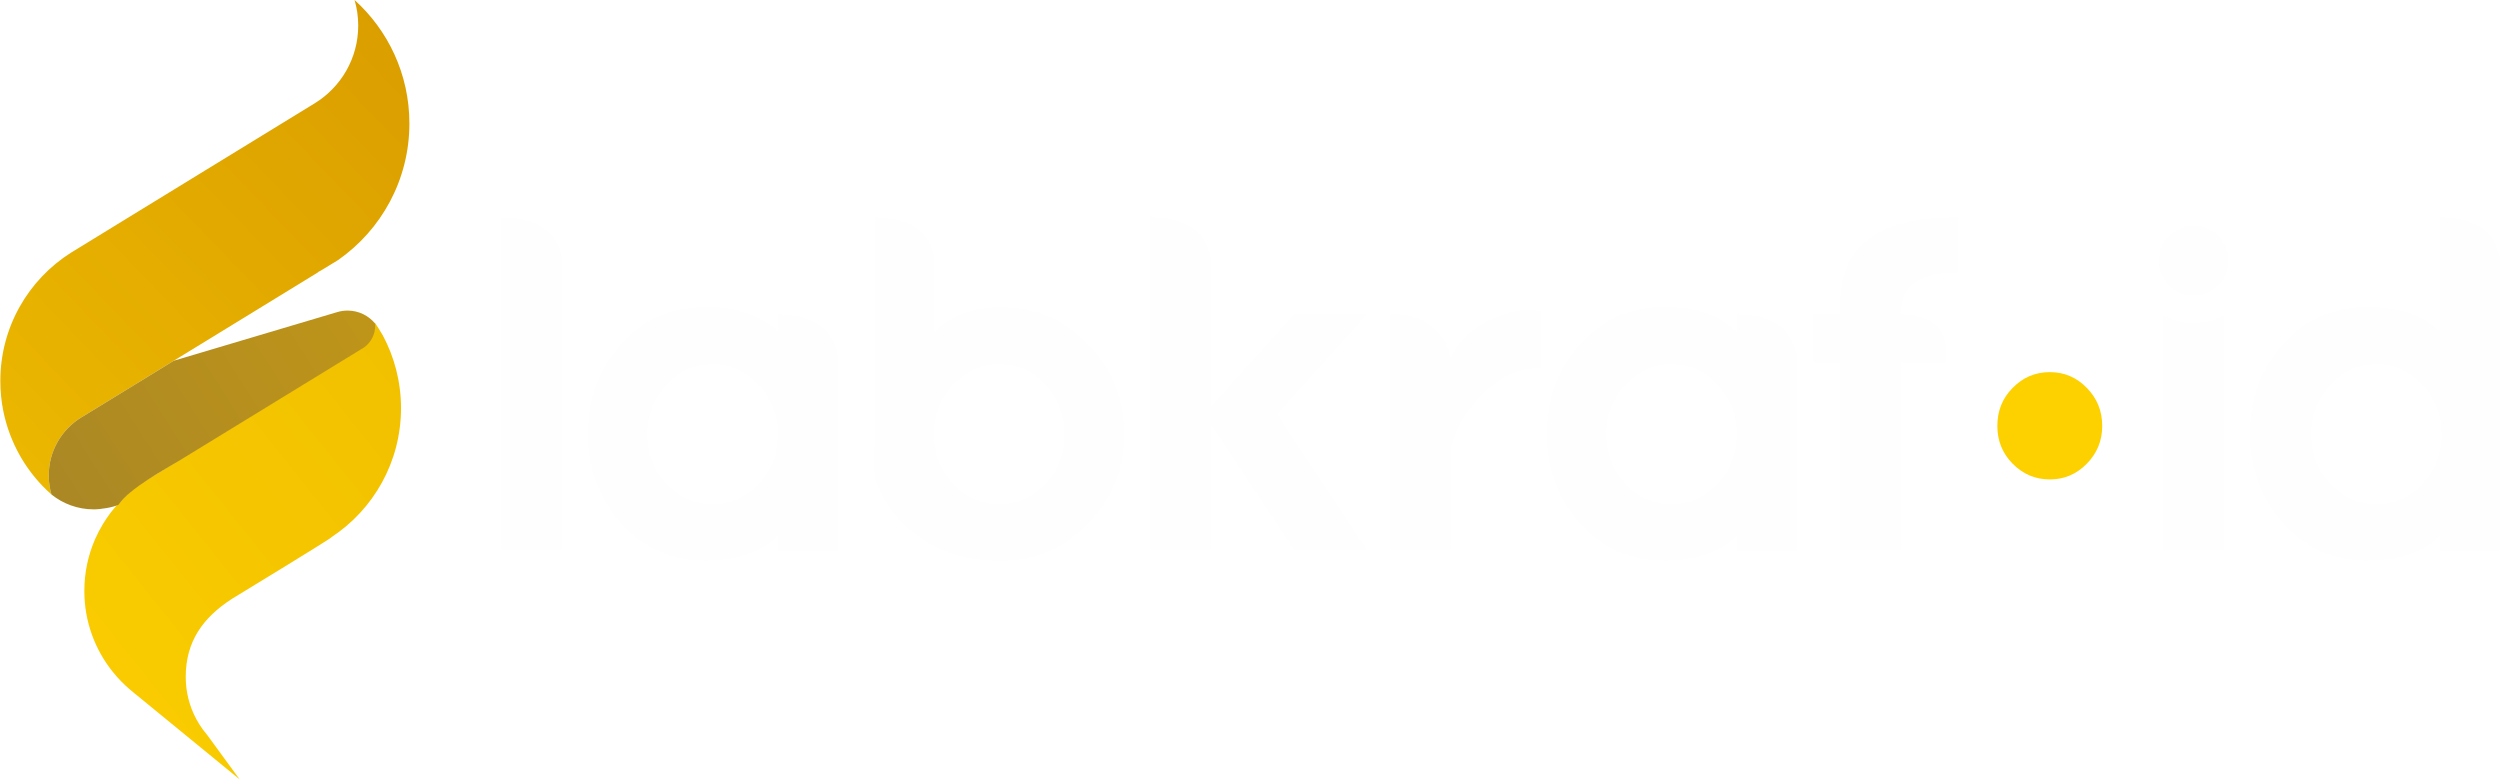
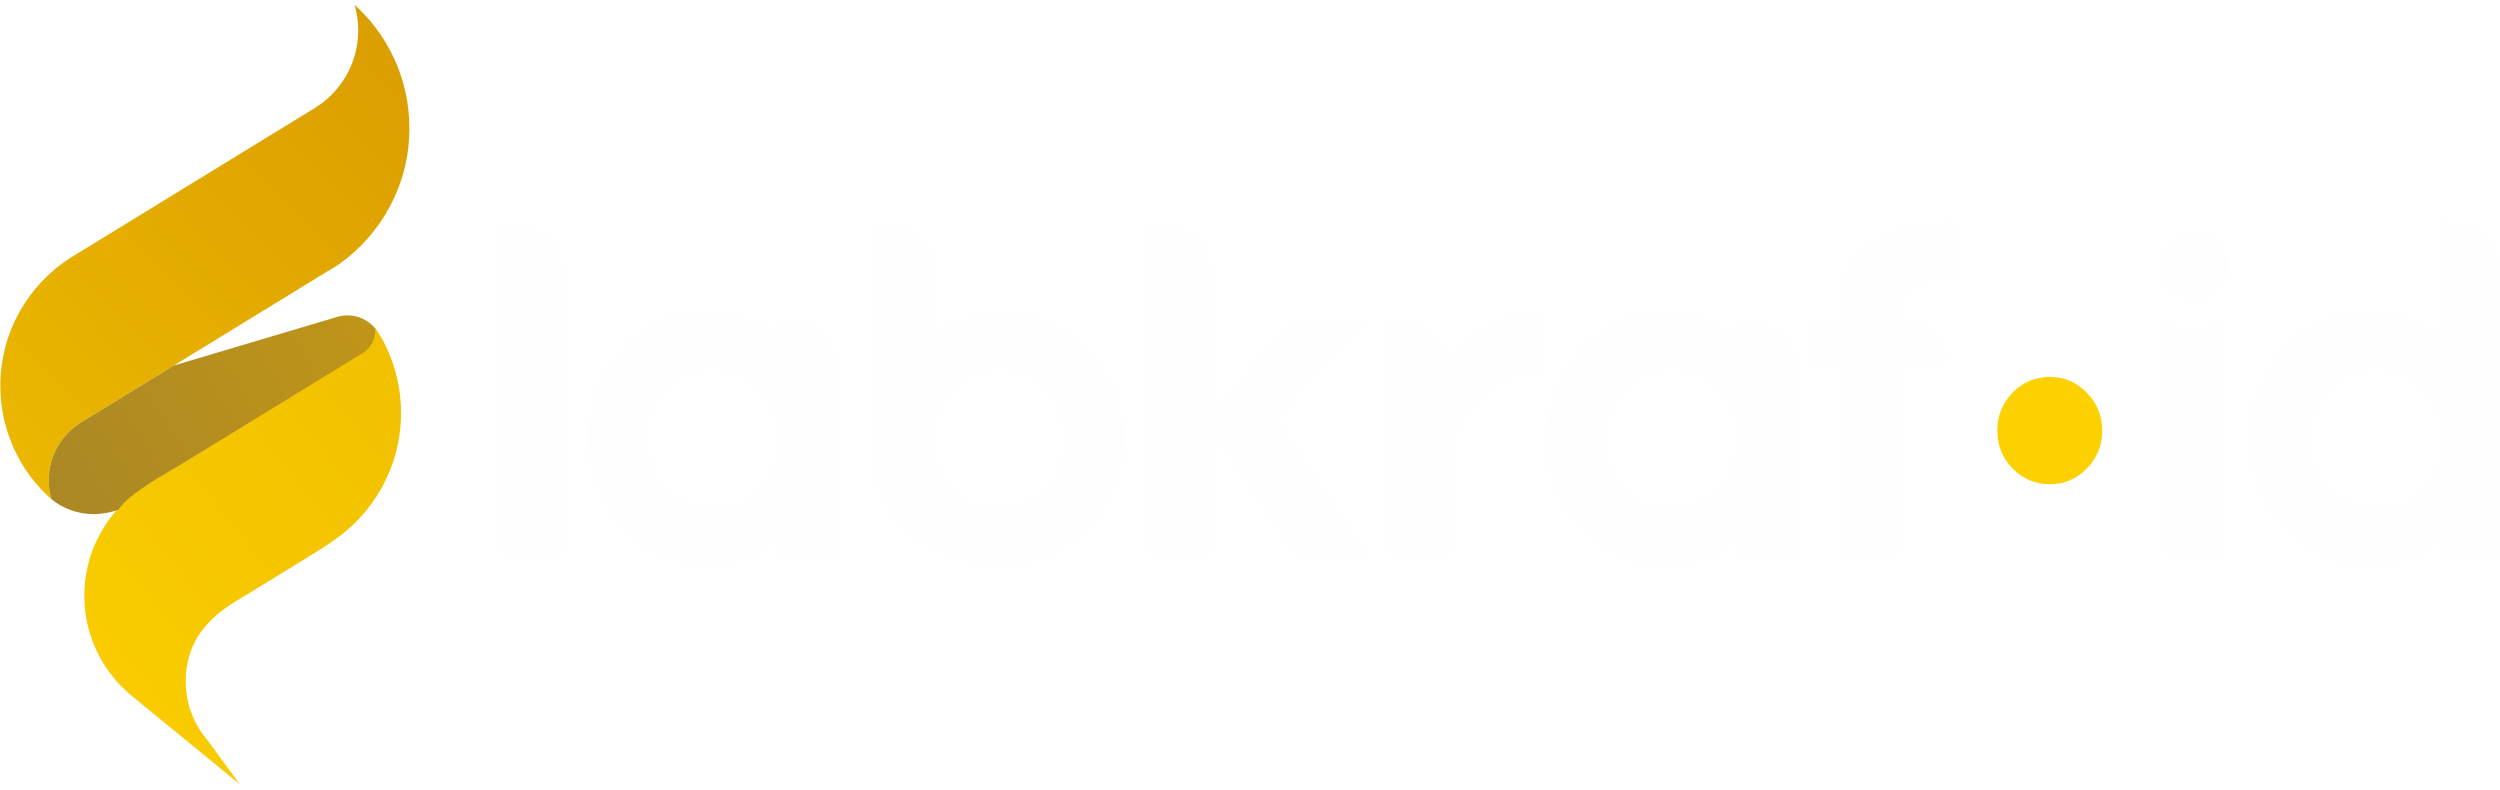
- <svg xmlns="http://www.w3.org/2000/svg" width="1840" height="574" viewBox="0 0 1840 574" fill="none">
+ <svg xmlns="http://www.w3.org/2000/svg" width="190" height="60" viewBox="0 0 1840 574" fill="none">
  <path fill-rule="evenodd" clip-rule="evenodd" d="M281.723 246.801C280.136 244.145 277.169 239.212 275.789 237.487C275.824 237.97 275.824 235.417 275.824 238.936C275.824 242.454 274.513 250.838 266.613 256.047L223.145 282.68L134.104 337.256L110.507 351.746C99.847 357.3 93.016 364.51 89.946 367.58C88.877 368.65 87.842 369.719 86.841 370.823C82.736 375.343 79.044 380.276 75.871 385.52C73.697 389.108 71.731 392.868 70.006 396.766C64.9 408.461 62.071 421.364 62.071 434.922C62.071 457.449 69.902 478.183 83.012 494.5C86.91 499.365 91.291 503.85 96.052 507.851L98.053 509.473V509.507L98.674 509.99L98.053 509.507L176.399 573.64L152.457 540.901C150.249 538.348 148.249 535.623 146.489 532.759C145.799 531.621 145.144 530.482 144.523 529.344C139.52 520.098 136.692 509.507 136.692 498.261C136.692 471.835 149.628 454.379 170.742 440.717C177.227 436.715 244.396 395.973 244.051 395.283C274.858 374.963 295.143 340.051 295.143 300.412C295.143 281.024 290.279 262.774 281.723 246.801Z" fill="url(#paint0_linear_1345_19277)" />
  <path fill-rule="evenodd" clip-rule="evenodd" d="M97.812 283.957L127.894 265.5L204.757 218.41L234.288 200.298C234.253 200.264 234.184 200.229 234.115 200.195C234.874 199.815 235.633 199.401 236.392 198.987L248.846 191.398C280.55 169.25 301.318 132.474 301.318 90.869C301.318 72.757 297.385 55.543 290.313 40.053C283.345 24.77 273.271 11.143 260.955 0C262.714 5.968 263.646 12.281 263.646 18.836C263.646 42.985 250.882 64.167 231.735 75.966C231.631 76.035 231.528 76.104 231.39 76.173L82.943 167.145L54.999 184.291L52.274 185.947C20.984 205.749 0.25 240.627 0.25 280.369C0.25 288.062 1.009 295.583 2.492 302.828C4.838 314.281 8.944 325.114 14.498 335.015C19.121 343.26 24.778 350.85 31.299 357.646C33.403 359.819 35.611 361.958 37.888 363.959C36.577 359.509 35.887 354.782 35.887 349.918C35.887 331.91 45.374 316.144 59.656 307.313C59.76 307.278 59.829 307.209 59.932 307.175L68.316 302.034L97.812 283.957Z" fill="url(#paint1_linear_1345_19277)" />
  <path fill-rule="evenodd" clip-rule="evenodd" d="M215.762 239.351L127.894 265.501L97.811 283.958C85.116 291.72 72.49 299.517 59.932 307.175L59.656 307.313C45.374 316.145 35.887 331.911 35.887 349.919C35.887 354.783 36.577 359.51 37.888 363.96C46.443 370.825 57.276 374.896 69.074 374.896C74.111 374.896 83.046 373.447 87.186 371.515C95.673 359.061 120.718 345.952 134.345 337.569L223.489 282.957L237.875 274.16L265.233 257.394L268.096 255.635C272.995 252.012 276.169 246.182 276.169 239.627C276.169 239.144 276.169 238.661 276.134 238.178C271.304 232.314 263.991 228.588 255.815 228.588C253.331 228.588 250.916 228.933 248.639 229.588L247.914 229.795L237.703 232.831L215.762 239.351Z" fill="url(#paint2_linear_1345_19277)" />
  <path d="M1795.86 405.554C1795.86 401.836 1795.86 398.119 1795.86 394.401C1783.25 406.495 1765.47 412.563 1742.44 412.563C1717.4 412.563 1696.8 403.46 1680.43 385.255C1664.11 367.05 1655.99 345.042 1655.99 319.187C1655.99 293.461 1664.11 271.495 1680.43 253.29C1696.8 235.042 1717.4 225.983 1742.44 225.983C1765.47 225.983 1783.25 232.051 1795.86 244.102C1795.86 216.068 1795.86 188.034 1795.86 160C1845.47 160 1839.75 198.077 1839.75 198.077C1839.75 267.222 1839.75 336.367 1839.75 405.554C1825.09 405.554 1810.47 405.554 1795.86 405.554ZM1797.06 319.743C1797.06 305.427 1792.4 293.29 1783.04 283.247C1773.68 273.162 1762.35 268.119 1749.11 268.119C1735.82 268.119 1724.49 273.162 1715.05 283.247C1705.65 293.29 1700.99 305.427 1700.99 319.743C1700.99 333.931 1705.65 346.025 1715.05 356.025C1724.49 366.067 1735.82 371.067 1749.11 371.067C1762.35 371.067 1773.68 366.067 1783.04 356.025C1792.4 346.025 1797.06 333.931 1797.06 319.743Z" fill="#FEFEFE" />
  <path d="M1278.38 405.554C1278.38 401.836 1278.38 398.118 1278.38 394.4C1265.82 406.494 1248 412.563 1224.97 412.563C1199.97 412.563 1179.32 403.46 1163 385.255C1146.68 367.05 1138.56 345.042 1138.56 319.187C1138.56 293.461 1146.68 271.495 1163 253.29C1179.32 235.042 1199.97 225.982 1224.97 225.982C1248 225.982 1265.82 232.051 1278.38 244.102C1278.38 239.871 1278.38 235.64 1278.38 231.41C1330.52 231.41 1322.32 274.743 1322.32 274.743C1322.32 318.332 1322.32 361.922 1322.32 405.554C1307.66 405.554 1293.04 405.554 1278.38 405.554ZM1278.26 319.743C1278.26 305.426 1273.6 293.29 1264.2 283.247C1254.88 273.162 1243.6 268.119 1230.31 268.119C1216.97 268.119 1205.65 273.162 1196.25 283.247C1186.89 293.29 1182.19 305.426 1182.19 319.743C1182.19 333.931 1186.89 346.025 1196.25 356.025C1205.65 366.067 1216.97 371.067 1230.31 371.067C1243.6 371.067 1254.88 366.067 1264.2 356.025C1273.6 346.025 1278.26 333.931 1278.26 319.743Z" fill="#FEFEFE" />
  <path d="M687.531 198.419C687.531 213.718 687.531 228.974 687.531 244.273C700.095 232.136 716.505 226.111 736.89 226.111C761.89 226.111 783.214 235.213 800.778 253.376C818.513 271.581 827.402 293.589 827.402 319.315C827.402 345.17 818.513 367.136 800.778 385.341C783.214 403.589 761.89 412.691 736.89 412.691C724.112 412.691 713.001 411.238 703.429 408.204C693.899 405.255 685.736 401.452 678.856 396.836C671.976 392.221 666.292 387.349 661.719 382.221C657.147 377.05 653.514 372.136 650.907 367.52C641.634 351.409 643.642 345.897 643.642 328.033C643.642 272.008 643.642 215.983 643.642 160C693.429 160 687.531 198.419 687.531 198.419ZM783.428 319.743C783.428 305.427 778.77 293.29 769.454 283.247C760.095 273.162 748.77 268.119 735.48 268.119C722.232 268.119 710.864 273.162 701.505 283.247C692.104 293.29 687.403 305.427 687.403 319.743C687.403 333.931 692.104 346.025 701.505 356.025C710.864 366.067 722.232 371.067 735.48 371.067C748.77 371.067 760.095 366.067 769.454 356.025C778.77 346.025 783.428 333.931 783.428 319.743Z" fill="#FEFEFE" />
  <path d="M572.619 405.554C572.619 401.836 572.619 398.118 572.619 394.4C560.055 406.494 542.235 412.563 519.201 412.563C494.201 412.563 473.56 403.46 457.235 385.255C440.911 367.05 432.791 345.042 432.791 319.187C432.791 293.461 440.911 271.495 457.235 253.29C473.56 235.042 494.201 225.982 519.201 225.982C542.235 225.982 560.055 232.051 572.619 244.102C572.619 239.871 572.619 235.64 572.619 231.41C624.884 231.41 616.551 275.085 616.551 275.085C616.551 289.914 616.551 304.785 616.551 319.614C616.551 348.247 616.551 376.879 616.551 405.554C601.893 405.554 587.277 405.554 572.619 405.554ZM572.491 319.743C572.491 305.426 567.833 293.29 558.431 283.247C549.115 273.162 537.833 268.119 524.543 268.119C511.209 268.119 499.885 273.162 490.483 283.247C481.124 293.29 476.423 305.426 476.423 319.743C476.423 333.931 481.124 346.025 490.483 356.025C499.885 366.067 511.209 371.067 524.543 371.067C537.833 371.067 549.115 366.067 558.431 356.025C567.833 346.025 572.491 333.931 572.491 319.743Z" fill="#FEFEFE" />
  <path d="M1640.14 191.795C1640.14 198.932 1637.61 205.001 1632.66 209.958C1627.66 215 1621.63 217.436 1614.49 217.436C1607.44 217.436 1601.38 215 1596.38 209.958C1591.38 205.001 1588.9 198.932 1588.9 191.795C1588.9 184.744 1591.38 178.676 1596.38 173.719C1601.38 168.676 1607.44 166.197 1614.49 166.197C1621.63 166.197 1627.66 168.676 1632.66 173.719C1637.61 178.676 1640.14 184.744 1640.14 191.795Z" fill="#FEFEFE" />
  <path d="M1636.89 404.701C1621.97 404.701 1607.06 404.701 1592.14 404.701V232.053C1598.81 235.813 1606.25 237.694 1614.49 237.694C1622.74 237.694 1630.22 235.813 1636.89 232.053V404.701Z" fill="#FEFEFE" />
  <path d="M1508.68 273.889C1519.32 273.889 1528.38 277.735 1535.86 285.47C1543.42 293.119 1547.23 302.436 1547.23 313.504C1547.23 324.359 1543.42 333.632 1535.86 341.324C1528.38 348.974 1519.32 352.863 1508.68 352.863C1498 352.863 1488.89 348.974 1481.33 341.324C1473.72 333.632 1470.05 324.359 1470.05 313.504C1470.05 302.436 1473.72 293.119 1481.33 285.47C1488.89 277.735 1498 273.889 1508.68 273.889Z" fill="#FDD100" />
  <path d="M1354.2 230.213C1354.2 224.145 1354.62 217.82 1355.43 211.282C1356.33 204.701 1358.26 198.419 1361.2 192.308C1364.2 186.196 1368.85 180.769 1375.09 175.897C1381.37 171.068 1389.84 167.222 1400.43 164.316C1411.08 161.41 1424.54 160 1440.9 160C1440.86 173.547 1440.82 187.094 1440.78 200.641C1436.72 200.641 1432.27 200.897 1427.49 201.41C1422.7 201.966 1418.17 203.248 1413.94 205.128C1409.71 207.008 1406.16 209.957 1403.47 213.931C1400.69 217.906 1399.28 223.29 1399.28 230.213C1399.28 230.598 1399.28 230.983 1399.28 231.41C1440.35 231.41 1431.59 267.435 1431.59 267.435C1420.82 267.435 1410.05 267.435 1399.28 267.435C1399.28 313.204 1399.28 358.931 1399.28 404.7C1384.24 404.7 1369.24 404.7 1354.2 404.7C1354.2 358.931 1354.2 313.204 1354.2 267.435C1347.61 267.435 1340.99 267.435 1334.41 267.435C1334.41 255.427 1334.41 243.418 1334.41 231.41C1340.99 231.41 1347.61 231.41 1354.2 231.41C1354.2 230.983 1354.2 230.598 1354.2 230.213Z" fill="#FEFEFE" />
  <path d="M1124.32 228.205C1127.7 228.205 1130.86 228.461 1133.94 228.889C1133.94 242.991 1133.94 257.094 1133.94 271.196C1100.18 268.419 1067.62 310.94 1067.62 335.256C1067.62 364.486 1067.62 375.469 1067.62 404.7C1052.74 404.7 1037.87 404.7 1023.04 404.7C1023.04 346.922 1023.04 288.803 1023.04 231.026C1060.01 230.684 1067.96 259.017 1067.62 264.487C1073.17 245.384 1103.34 228.205 1124.32 228.205Z" fill="#FEFEFE" />
  <path d="M952.444 231.41C970.307 231.41 988.213 231.41 1006.08 231.41C984.025 255.897 961.931 280.341 939.88 304.828C961.931 338.119 984.025 371.409 1006.08 404.7C988.213 404.7 970.307 404.7 952.444 404.7C931.974 373.845 911.546 342.991 891.076 312.136C891.076 342.991 891.076 373.845 891.076 404.7C876.205 404.7 861.333 404.7 846.504 404.7C846.504 323.119 846.504 241.538 846.504 160C896.546 160 891.076 198.077 891.076 198.077C891.076 231.837 891.076 265.641 891.076 299.444C911.546 276.752 931.974 254.059 952.444 231.41Z" fill="#FEFEFE" />
  <path d="M413.687 404.7C398.816 404.7 383.944 404.7 369.072 404.7C369.072 323.119 369.072 241.538 369.072 160C419.243 160 413.687 198.248 413.687 198.248C413.687 267.051 413.687 335.897 413.687 404.7Z" fill="#FEFEFE" />
  <defs>
    <linearGradient id="paint0_linear_1345_19277" x1="44.524" y1="512.683" x2="350.594" y2="268.212" gradientUnits="userSpaceOnUse">
      <stop stop-color="#FACD00" />
      <stop offset="1" stop-color="#F0BF00" />
    </linearGradient>
    <linearGradient id="paint1_linear_1345_19277" x1="324.928" y1="11.55" x2="-34.399" y2="357.402" gradientUnits="userSpaceOnUse">
      <stop stop-color="#D99C00" />
      <stop offset="1" stop-color="#EDBA00" />
    </linearGradient>
    <linearGradient id="paint2_linear_1345_19277" x1="290.92" y1="207.897" x2="-6.167" y2="397.185" gradientUnits="userSpaceOnUse">
      <stop stop-color="#C19617" />
      <stop offset="1" stop-color="#A68527" />
    </linearGradient>
  </defs>
</svg>
